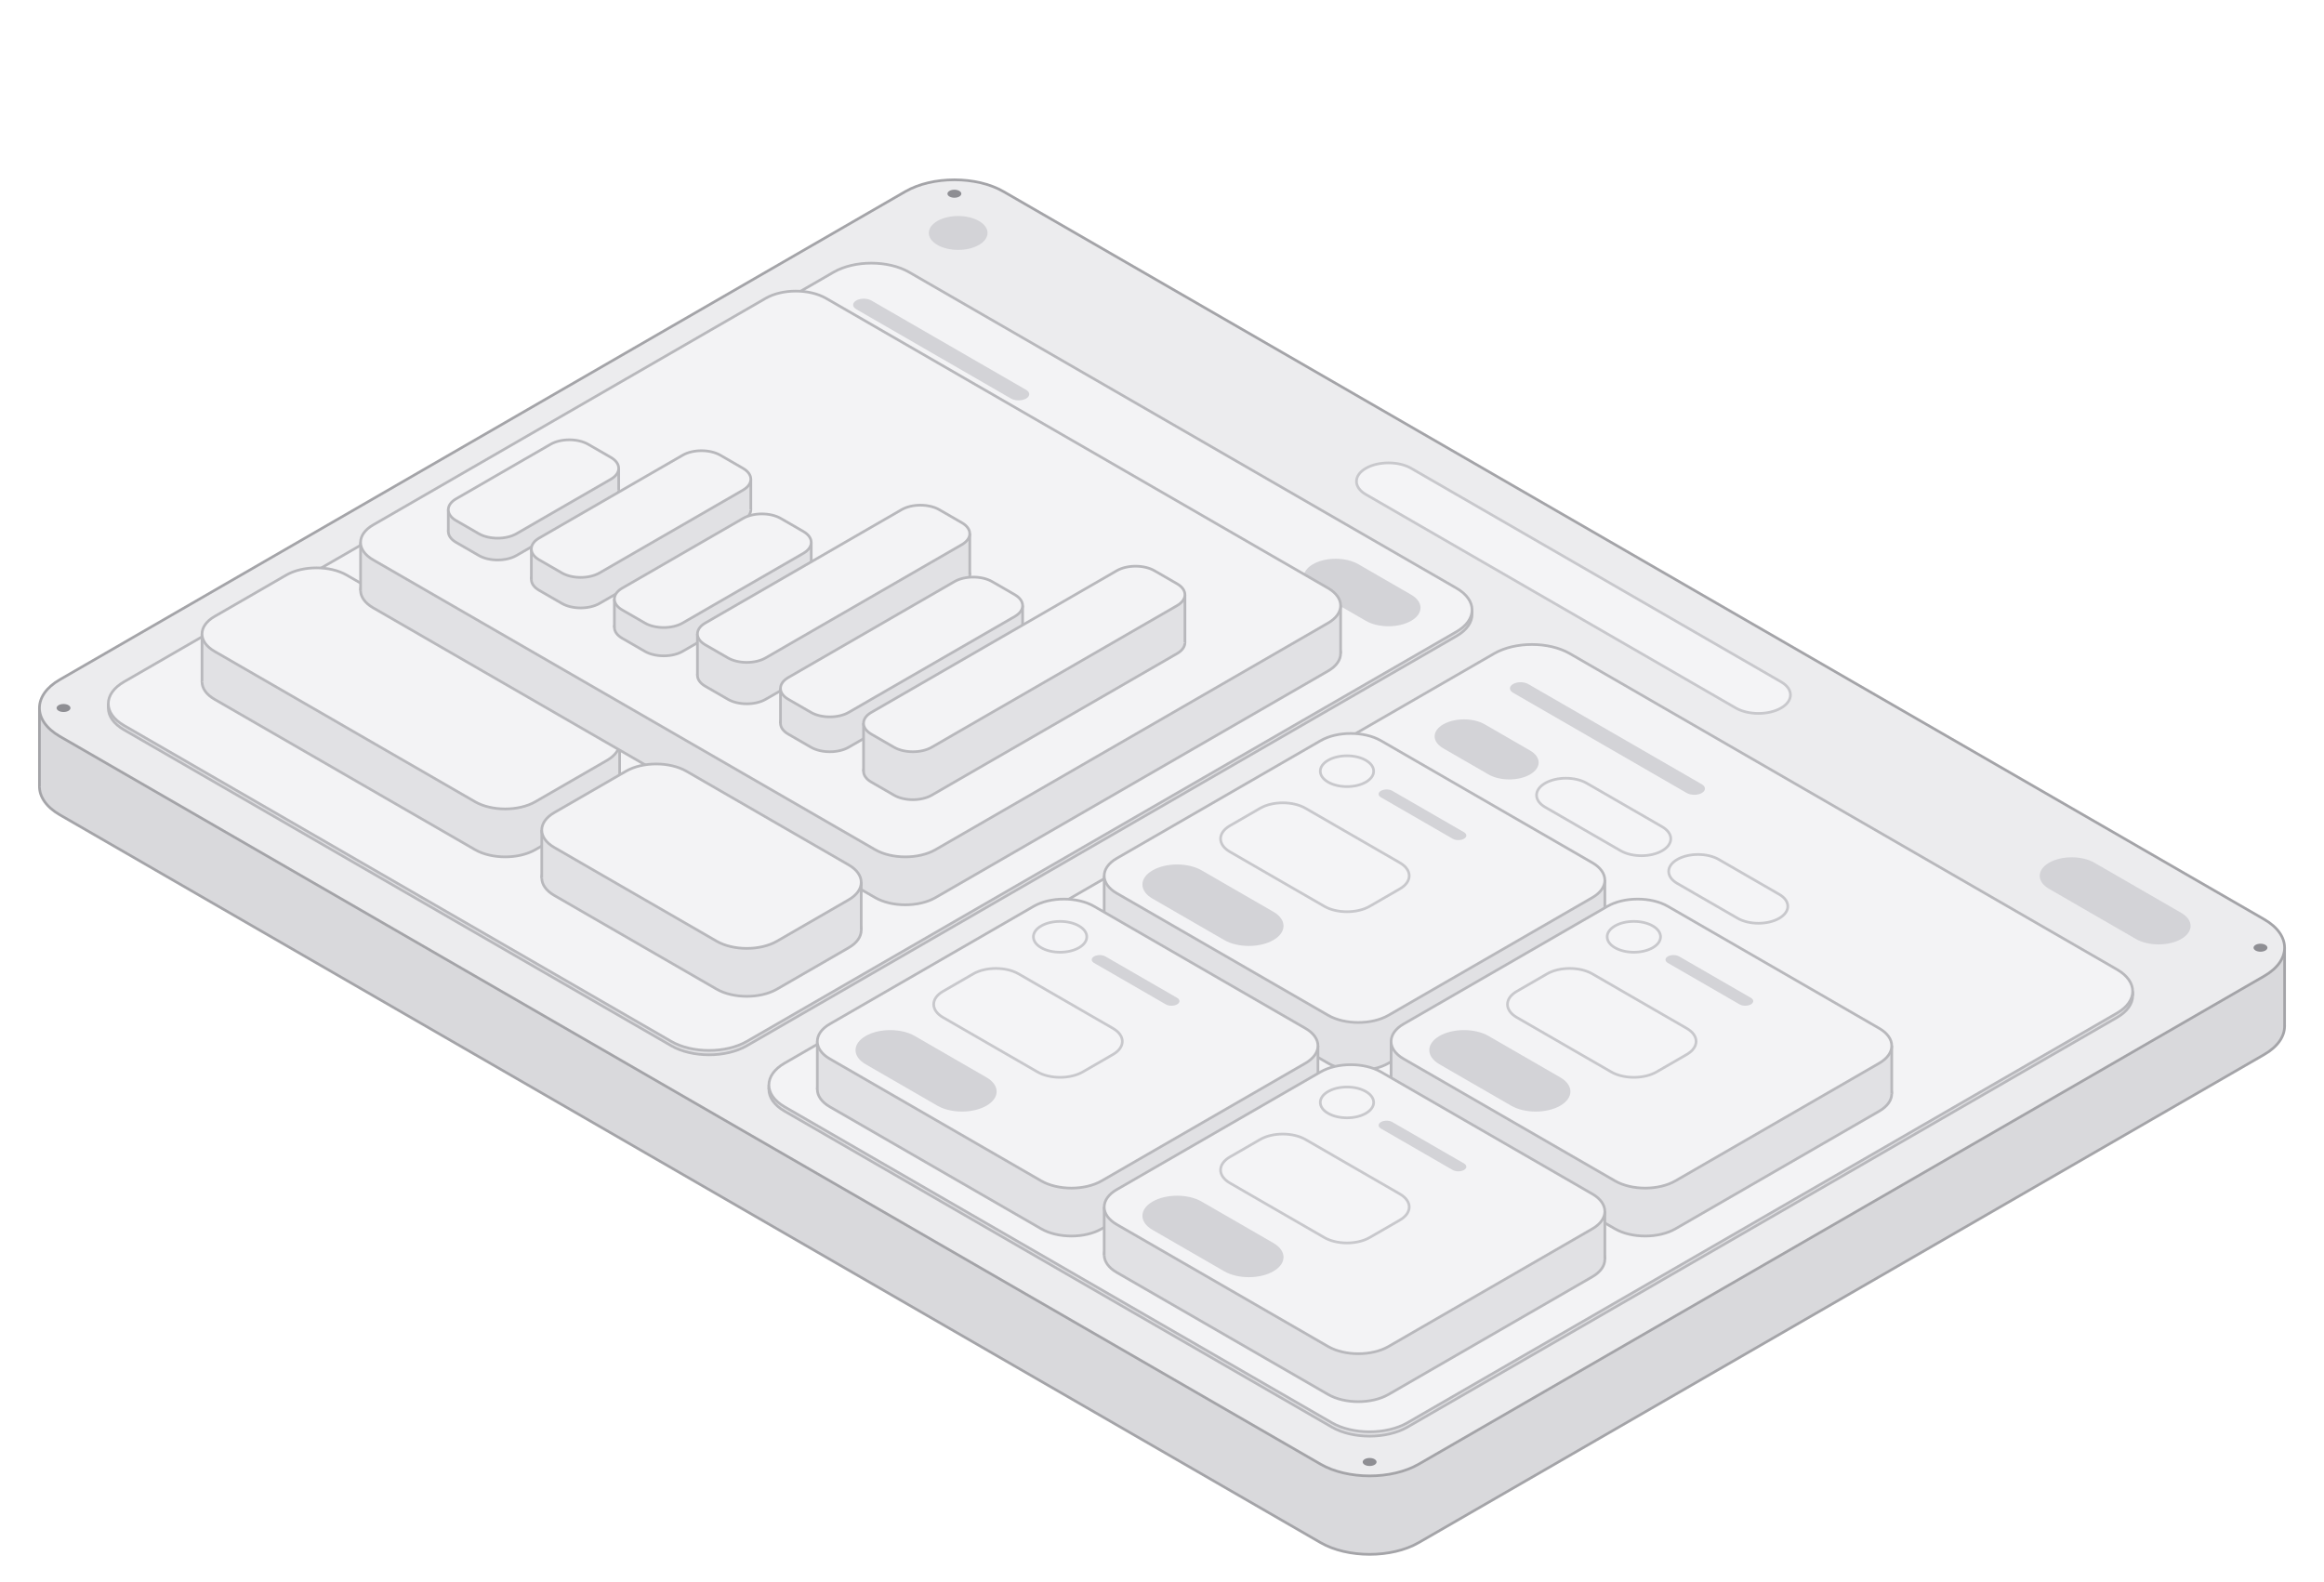
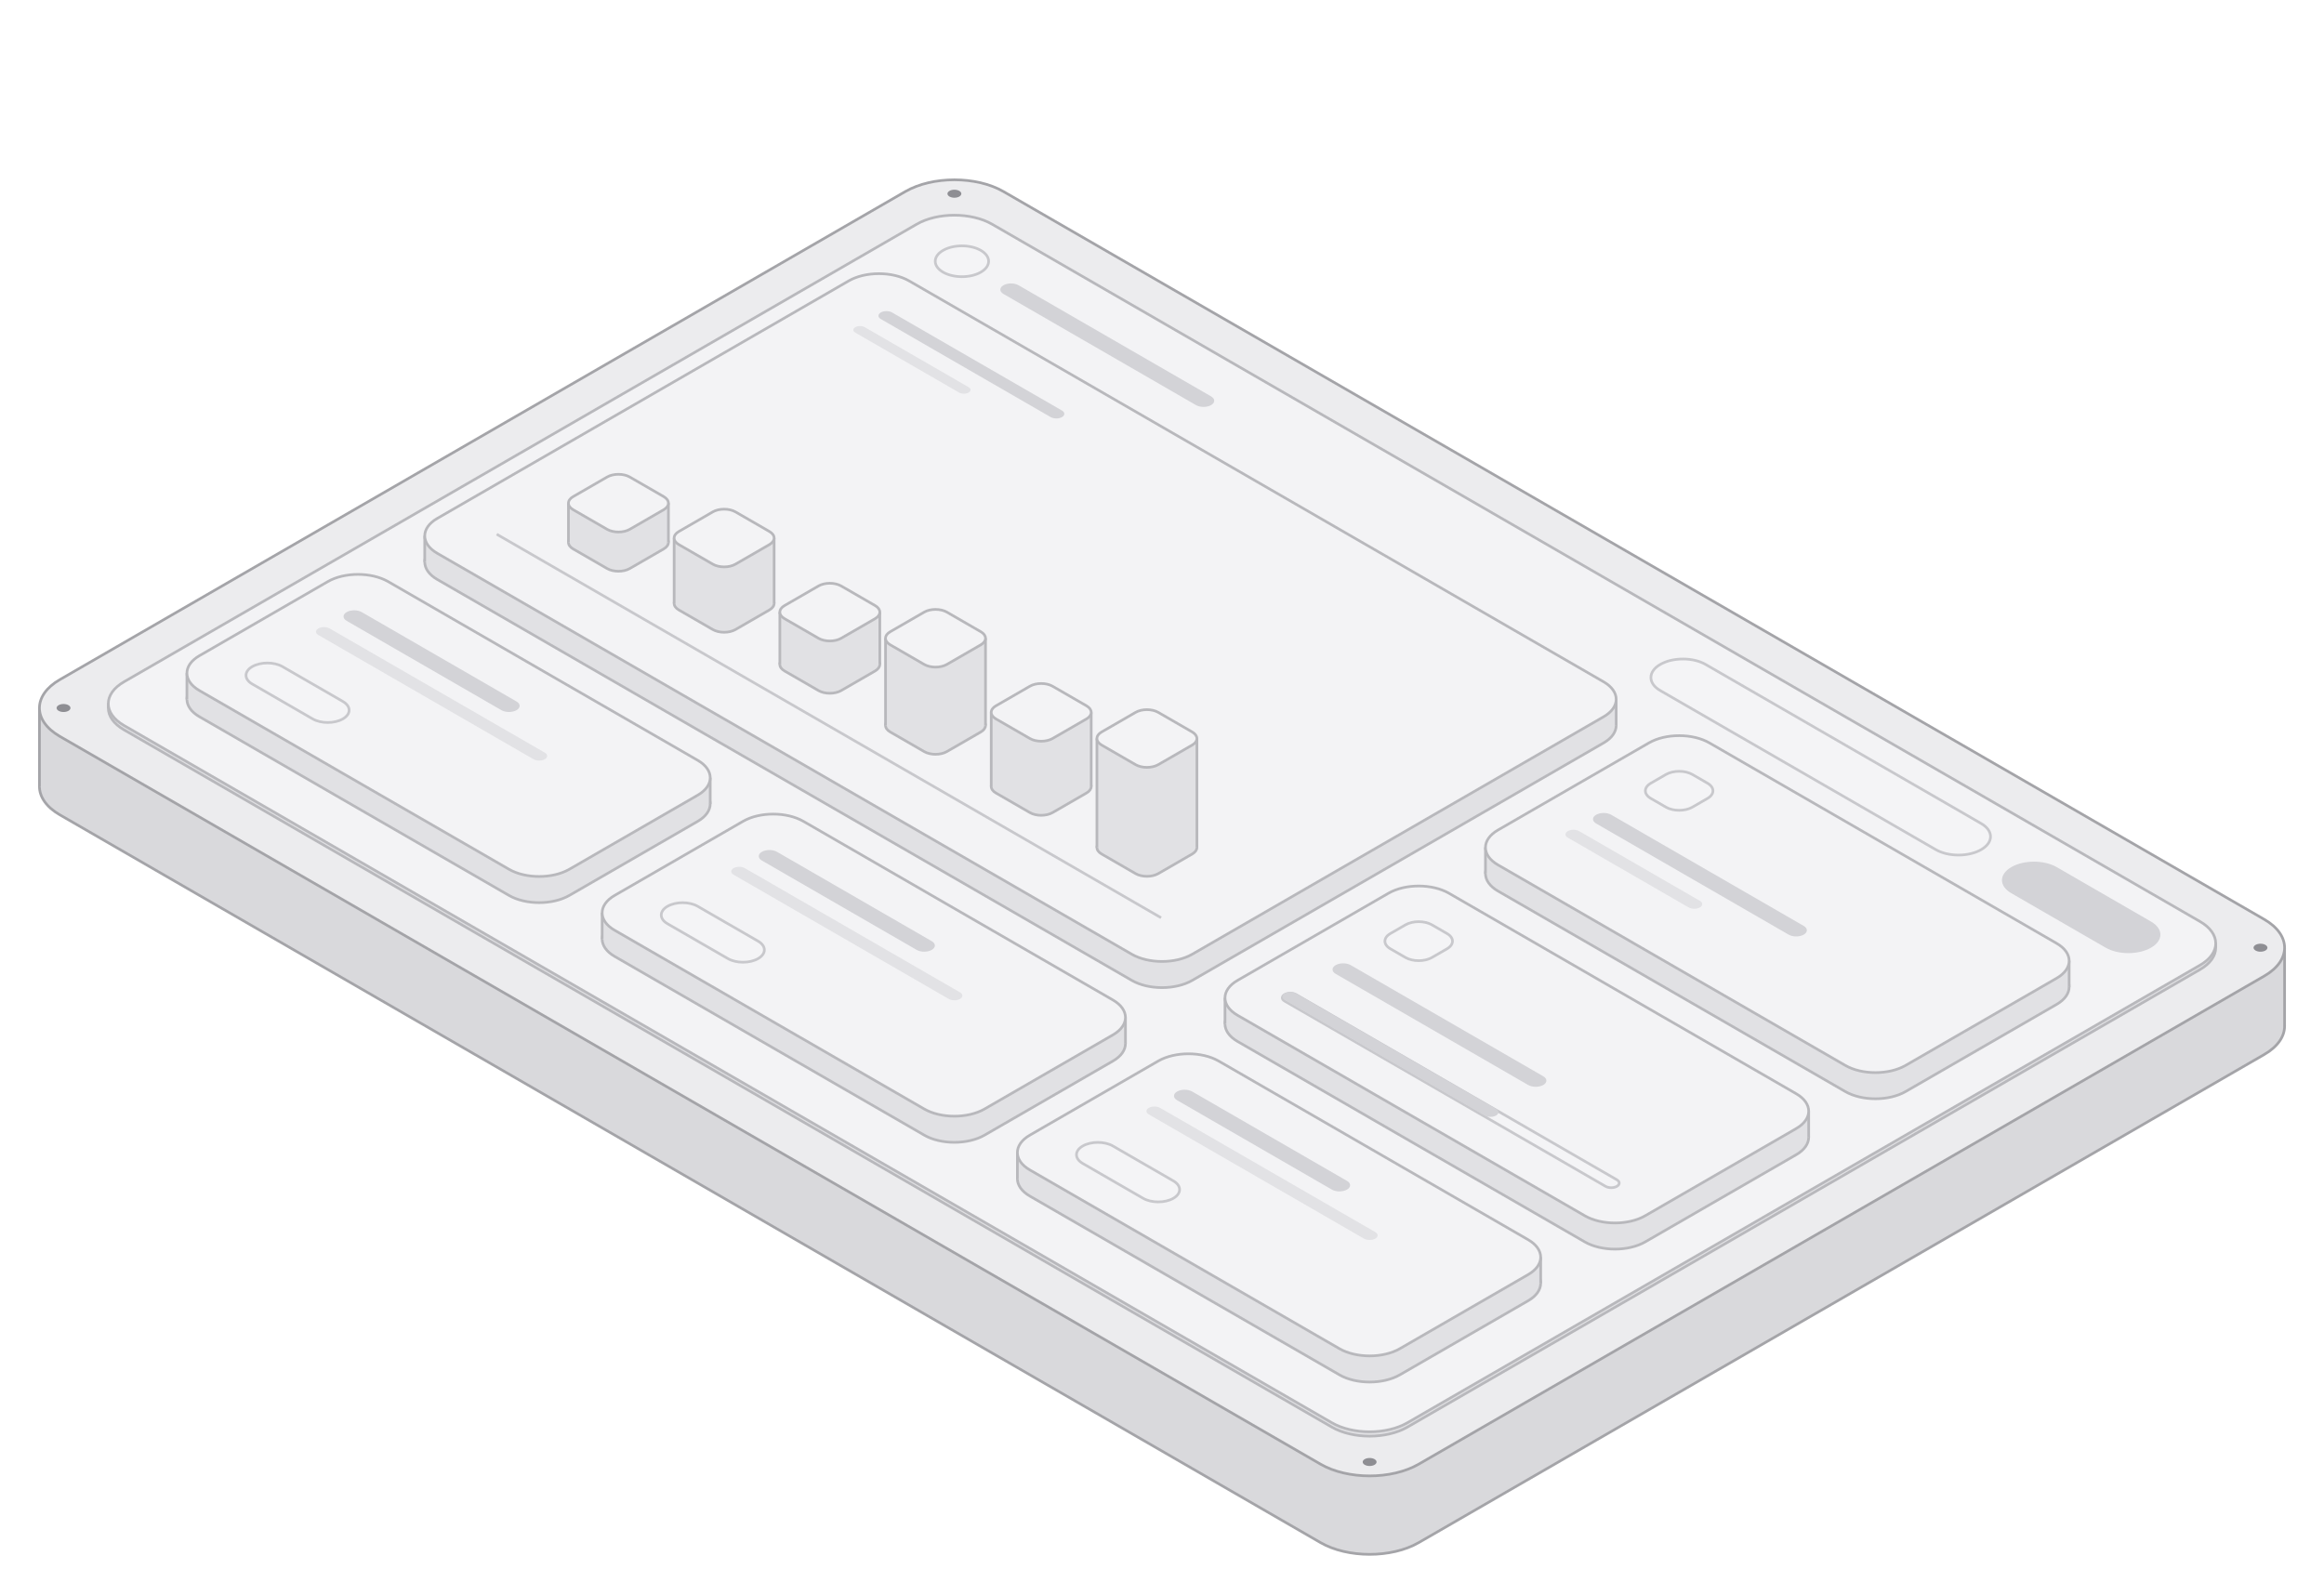
<svg xmlns="http://www.w3.org/2000/svg" viewBox="-435.34 -339.58 870.67 592.61" shape-rendering="geometricPrecision">
  <style>.l{stroke-width:1px}.l2{stroke-width:1.5px}@media (min-resolution:2dppx){.l{stroke-width:.5px}.l2{stroke-width:1px}}@media (min-resolution:3dppx){.l{stroke-width:.34px}.l2{stroke-width:.67px}}</style>
  <g transform="matrix(0.707107,0.408248,-0.707107,0.408248,-77.7817,-249.0315)">
    <rect x="0" y="0" width="720" height="500" rx="26" fill="#d9d9dc" stroke="#a4a4a8" class="l" vector-effect="non-scaling-stroke" />
  </g>
  <path d="M-420.566 -74.301L420.566 15.513L420.566 44.907L-420.566 -44.907Z" fill="#d9d9dc" />
  <path d="M-420.566 -74.301L-420.566 -44.907M420.566 15.513L420.566 44.907" stroke="#a4a4a8" class="l" vector-effect="non-scaling-stroke" />
  <g transform="matrix(0.707107,0.408248,-0.707107,0.408248,-77.7817,-278.4253)">
    <rect x="0" y="0" width="720" height="500" rx="26" fill="#ececee" stroke="#a4a4a8" class="l" vector-effect="non-scaling-stroke" />
  </g>
  <g transform="matrix(0.707107,0.408248,-0.707107,0.408248,-77.7817,-278.4253)">
    <circle cx="14" cy="14" r="2.6" fill="#8e8e93" />
    <circle cx="706" cy="14" r="2.6" fill="#8e8e93" />
    <circle cx="706" cy="486" r="2.6" fill="#8e8e93" />
    <circle cx="14" cy="486" r="2.6" fill="#8e8e93" />
  </g>
-   <g transform="matrix(0.707107,0.408248,-0.707107,0.408248,-77.7817,-279.2418)">
-     <rect x="23" y="21" width="22" height="22" rx="11" fill="#d3d3d7" />
+   <g transform="matrix(0.707107,0.408248,-0.707107,0.408248,-77.7817,-278.4253)">
+     <rect x="20" y="20" width="680" height="460" rx="20" fill="#e1e1e4" stroke="#b8b8bc" class="l" vector-effect="non-scaling-stroke" />
  </g>
-   <g transform="matrix(0.707107,0.408248,-0.707107,0.408248,-77.7817,-279.2418)">
-     <rect x="250" y="20" width="220" height="24" rx="12" fill="#f4f4f6" stroke="#c8c8cc" class="l" vector-effect="non-scaling-stroke" />
-   </g>
-   <g transform="matrix(0.707107,0.408248,-0.707107,0.408248,-77.7817,-279.2418)">
-     <rect x="612" y="20" width="70" height="24" rx="12" fill="#d3d3d7" />
-   </g>
-   <g transform="matrix(0.707107,0.408248,-0.707107,0.408248,-77.7817,-278.4253)">
-     <rect x="20" y="64" width="330" height="416" rx="20" fill="#e1e1e4" stroke="#b8b8bc" class="l" vector-effect="non-scaling-stroke" />
-   </g>
-   <path d="M-394.767 -75.934L116.167 -111.044L116.167 -109.411L-394.767 -74.301Z" fill="#e1e1e4" />
-   <path d="M-394.767 -75.934L-394.767 -74.301M116.167 -111.044L116.167 -109.411" stroke="#b8b8bc" class="l" vector-effect="non-scaling-stroke" />
+   <path d="M-394.767 -75.934L394.767 13.880L394.767 15.513L-394.767 -74.301Z" fill="#e1e1e4" />
+   <path d="M-394.767 -75.934L-394.767 -74.301M394.767 13.880L394.767 15.513" stroke="#b8b8bc" class="l" vector-effect="non-scaling-stroke" />
  <g transform="matrix(0.707107,0.408248,-0.707107,0.408248,-77.7817,-280.0583)">
-     <rect x="20" y="64" width="330" height="416" rx="20" fill="#f3f3f5" stroke="#b8b8bc" class="l" vector-effect="non-scaling-stroke" />
-   </g>
-   <g transform="matrix(0.707107,0.408248,-0.707107,0.408248,-77.7817,-278.4253)">
-     <rect x="370" y="64" width="330" height="416" rx="20" fill="#e1e1e4" stroke="#b8b8bc" class="l" vector-effect="non-scaling-stroke" />
-   </g>
-   <path d="M-147.279 66.953L363.654 31.843L363.654 33.476L-147.279 68.586Z" fill="#e1e1e4" />
-   <path d="M-147.279 66.953L-147.279 68.586M363.654 31.843L363.654 33.476" stroke="#b8b8bc" class="l" vector-effect="non-scaling-stroke" />
-   <g transform="matrix(0.707107,0.408248,-0.707107,0.408248,-77.7817,-280.0583)">
-     <rect x="370" y="64" width="330" height="416" rx="20" fill="#f3f3f5" stroke="#b8b8bc" class="l" vector-effect="non-scaling-stroke" />
+     <rect x="20" y="20" width="680" height="460" rx="20" fill="#f3f3f5" stroke="#b8b8bc" class="l" vector-effect="non-scaling-stroke" />
  </g>
  <g transform="matrix(0.707107,0.408248,-0.707107,0.408248,-77.7817,-280.8748)">
-     <rect x="40" y="88" width="90" height="8" rx="4.0" fill="#d3d3d7" />
+     <rect x="40" y="36" width="20" height="20" rx="10" fill="#f4f4f6" stroke="#c8c8cc" class="l" vector-effect="non-scaling-stroke" />
  </g>
  <g transform="matrix(0.707107,0.408248,-0.707107,0.408248,-77.7817,-280.8748)">
-     <rect x="282" y="80" width="52" height="24" rx="12" fill="#d3d3d7" />
+     <rect x="72" y="42" width="110" height="8" rx="4" fill="#d3d3d7" />
  </g>
  <g transform="matrix(0.707107,0.408248,-0.707107,0.408248,-77.7817,-280.8748)">
-     <rect x="390" y="120" width="46" height="22" rx="11" fill="#d3d3d7" />
+     <rect x="420" y="34" width="170" height="24" rx="12" fill="#f4f4f6" stroke="#c8c8cc" class="l" vector-effect="non-scaling-stroke" />
+   </g>
+   <g transform="matrix(0.707107,0.408248,-0.707107,0.408248,-77.7817,-280.0583)">
+     <rect x="40" y="356" width="196" height="100" rx="16" fill="#e1e1e4" stroke="#b8b8bc" class="l" vector-effect="non-scaling-stroke" />
+   </g>
+   <path d="M-365.311 -87.365L-169.262 -48.173L-169.262 -38.375L-365.311 -77.567Z" fill="#e1e1e4" />
+   <path d="M-365.311 -87.365L-365.311 -77.567M-169.262 -48.173L-169.262 -38.375" stroke="#b8b8bc" class="l" vector-effect="non-scaling-stroke" />
+   <g transform="matrix(0.707107,0.408248,-0.707107,0.408248,-77.7817,-289.8563)">
+     <rect x="40" y="356" width="196" height="100" rx="16" fill="#f3f3f5" stroke="#b8b8bc" class="l" vector-effect="non-scaling-stroke" />
  </g>
  <g transform="matrix(0.707107,0.408248,-0.707107,0.408248,-77.7817,-280.8748)">
-     <rect x="390" y="90" width="100" height="8" rx="4.0" fill="#d3d3d7" />
-   </g>
-   <g transform="matrix(0.707107,0.408248,-0.707107,0.408248,-77.7817,-280.8748)">
-     <rect x="444" y="120" width="62" height="22" rx="11" fill="#f4f4f6" stroke="#c8c8cc" class="l" vector-effect="non-scaling-stroke" />
+     <rect x="606" y="34" width="74" height="24" rx="12" fill="#d3d3d7" />
  </g>
  <g transform="matrix(0.707107,0.408248,-0.707107,0.408248,-77.7817,-280.0583)">
-     <rect x="36" y="374" width="170" height="70" rx="16" fill="#e1e1e4" stroke="#b8b8bc" class="l" vector-effect="non-scaling-stroke" />
+     <rect x="40" y="80" width="400" height="250" rx="16" fill="#e1e1e4" stroke="#b8b8bc" class="l" vector-effect="non-scaling-stroke" />
  </g>
-   <path d="M-359.654 -102.062L-203.203 -61.237L-203.203 -43.274L-359.654 -84.099Z" fill="#e1e1e4" />
-   <path d="M-359.654 -102.062L-359.654 -84.099M-203.203 -61.237L-203.203 -43.274" stroke="#b8b8bc" class="l" vector-effect="non-scaling-stroke" />
-   <g transform="matrix(0.707107,0.408248,-0.707107,0.408248,-77.7817,-298.0213)">
-     <rect x="36" y="374" width="170" height="70" rx="16" fill="#f3f3f5" stroke="#b8b8bc" class="l" vector-effect="non-scaling-stroke" />
+   <path d="M-276.215 -138.804L170.149 -77.567L170.149 -67.769L-276.215 -129.006Z" fill="#e1e1e4" />
+   <path d="M-276.215 -138.804L-276.215 -129.006M170.149 -77.567L170.149 -67.769" stroke="#b8b8bc" class="l" vector-effect="non-scaling-stroke" />
+   <g transform="matrix(0.707107,0.408248,-0.707107,0.408248,-77.7817,-289.8563)">
+     <rect x="40" y="80" width="400" height="250" rx="16" fill="#f3f3f5" stroke="#b8b8bc" class="l" vector-effect="non-scaling-stroke" />
  </g>
  <g transform="matrix(0.707107,0.408248,-0.707107,0.408248,-77.7817,-280.0583)">
-     <rect x="36" y="120" width="298" height="240" rx="16" fill="#e1e1e4" stroke="#b8b8bc" class="l" vector-effect="non-scaling-stroke" />
+     <rect x="464" y="80" width="216" height="112" rx="16" fill="#e1e1e4" stroke="#b8b8bc" class="l" vector-effect="non-scaling-stroke" />
  </g>
-   <path d="M-300.257 -136.355L66.912 -112.677L66.912 -94.714L-300.257 -118.392Z" fill="#e1e1e4" />
-   <path d="M-300.257 -136.355L-300.257 -118.392M66.912 -112.677L66.912 -94.714" stroke="#b8b8bc" class="l" vector-effect="non-scaling-stroke" />
-   <g transform="matrix(0.707107,0.408248,-0.707107,0.408248,-77.7817,-298.0213)">
-     <rect x="36" y="120" width="298" height="240" rx="16" fill="#f3f3f5" stroke="#b8b8bc" class="l" vector-effect="non-scaling-stroke" />
-   </g>
-   <g transform="matrix(0.707107,0.408248,-0.707107,0.408248,-77.7817,-280.8748)">
-     <rect x="514" y="120" width="54" height="22" rx="11" fill="#f4f4f6" stroke="#c8c8cc" class="l" vector-effect="non-scaling-stroke" />
+   <path d="M121.179 -22.045L339.855 20.412L339.855 30.210L121.179 -12.247Z" fill="#e1e1e4" />
+   <path d="M121.179 -22.045L121.179 -12.247M339.855 20.412L339.855 30.210" stroke="#b8b8bc" class="l" vector-effect="non-scaling-stroke" />
+   <g transform="matrix(0.707107,0.408248,-0.707107,0.408248,-77.7817,-289.8563)">
+     <rect x="464" y="80" width="216" height="112" rx="16" fill="#f3f3f5" stroke="#b8b8bc" class="l" vector-effect="non-scaling-stroke" />
  </g>
  <g transform="matrix(0.707107,0.408248,-0.707107,0.408248,-77.7817,-280.0583)">
-     <rect x="216" y="374" width="118" height="70" rx="16" fill="#e1e1e4" stroke="#b8b8bc" class="l" vector-effect="non-scaling-stroke" />
+     <rect x="260" y="356" width="196" height="100" rx="16" fill="#e1e1e4" stroke="#b8b8bc" class="l" vector-effect="non-scaling-stroke" />
  </g>
-   <path d="M-232.375 -28.577L-112.693 -8.981L-112.693 8.981L-232.375 -10.614Z" fill="#e1e1e4" />
-   <path d="M-232.375 -28.577L-232.375 -10.614M-112.693 -8.981L-112.693 8.981" stroke="#b8b8bc" class="l" vector-effect="non-scaling-stroke" />
-   <g transform="matrix(0.707107,0.408248,-0.707107,0.408248,-77.7817,-298.0213)">
-     <rect x="216" y="374" width="118" height="70" rx="16" fill="#f3f3f5" stroke="#b8b8bc" class="l" vector-effect="non-scaling-stroke" />
+   <path d="M-209.747 2.449L-13.698 41.641L-13.698 51.439L-209.747 12.247Z" fill="#e1e1e4" />
+   <path d="M-209.747 2.449L-209.747 12.247M-13.698 41.641L-13.698 51.439" stroke="#b8b8bc" class="l" vector-effect="non-scaling-stroke" />
+   <g transform="matrix(0.707107,0.408248,-0.707107,0.408248,-77.7817,-289.8563)">
+     <rect x="260" y="356" width="196" height="100" rx="16" fill="#f3f3f5" stroke="#b8b8bc" class="l" vector-effect="non-scaling-stroke" />
  </g>
  <g transform="matrix(0.707107,0.408248,-0.707107,0.408248,-77.7817,-280.0583)">
-     <rect x="386" y="176" width="144" height="140" rx="16" fill="#e1e1e4" stroke="#b8b8bc" class="l" vector-effect="non-scaling-stroke" />
+     <rect x="464" y="218" width="216" height="112" rx="16" fill="#e1e1e4" stroke="#b8b8bc" class="l" vector-effect="non-scaling-stroke" />
  </g>
-   <path d="M-21.657 -11.431L165.907 -9.798L165.907 8.165L-21.657 6.532Z" fill="#e1e1e4" />
-   <path d="M-21.657 -11.431L-21.657 6.532M165.907 -9.798L165.907 8.165" stroke="#b8b8bc" class="l" vector-effect="non-scaling-stroke" />
-   <g transform="matrix(0.707107,0.408248,-0.707107,0.408248,-77.7817,-298.0213)">
-     <rect x="386" y="176" width="144" height="140" rx="16" fill="#f3f3f5" stroke="#b8b8bc" class="l" vector-effect="non-scaling-stroke" />
+   <path d="M23.598 34.293L242.274 76.751L242.274 86.549L23.598 44.091Z" fill="#e1e1e4" />
+   <path d="M23.598 34.293L23.598 44.091M242.274 76.751L242.274 86.549" stroke="#b8b8bc" class="l" vector-effect="non-scaling-stroke" />
+   <g transform="matrix(0.707107,0.408248,-0.707107,0.408248,-77.7817,-289.8563)">
+     <rect x="464" y="218" width="216" height="112" rx="16" fill="#f3f3f5" stroke="#b8b8bc" class="l" vector-effect="non-scaling-stroke" />
  </g>
  <g transform="matrix(0.707107,0.408248,-0.707107,0.408248,-77.7817,-280.0583)">
-     <rect x="538" y="176" width="144" height="140" rx="16" fill="#e1e1e4" stroke="#b8b8bc" class="l" vector-effect="non-scaling-stroke" />
+     <rect x="480" y="356" width="196" height="100" rx="16" fill="#e1e1e4" stroke="#b8b8bc" class="l" vector-effect="non-scaling-stroke" />
  </g>
-   <path d="M85.823 50.623L273.387 52.256L273.387 70.219L85.823 68.586Z" fill="#e1e1e4" />
-   <path d="M85.823 50.623L85.823 68.586M273.387 52.256L273.387 70.219" stroke="#b8b8bc" class="l" vector-effect="non-scaling-stroke" />
-   <g transform="matrix(0.707107,0.408248,-0.707107,0.408248,-77.7817,-298.0213)">
-     <rect x="538" y="176" width="144" height="140" rx="16" fill="#f3f3f5" stroke="#b8b8bc" class="l" vector-effect="non-scaling-stroke" />
+   <path d="M-54.184 92.264L141.865 131.456L141.865 141.254L-54.184 102.062Z" fill="#e1e1e4" />
+   <path d="M-54.184 92.264L-54.184 102.062M141.865 131.456L141.865 141.254" stroke="#b8b8bc" class="l" vector-effect="non-scaling-stroke" />
+   <g transform="matrix(0.707107,0.408248,-0.707107,0.408248,-77.7817,-289.8563)">
+     <rect x="480" y="356" width="196" height="100" rx="16" fill="#f3f3f5" stroke="#b8b8bc" class="l" vector-effect="non-scaling-stroke" />
  </g>
-   <g transform="matrix(0.707107,0.408248,-0.707107,0.408248,-77.7817,-280.0583)">
-     <rect x="386" y="328" width="144" height="140" rx="16" fill="#e1e1e4" stroke="#b8b8bc" class="l" vector-effect="non-scaling-stroke" />
+   <g transform="matrix(0.707107,0.408248,-0.707107,0.408248,-77.7817,-290.6728)">
+     <rect x="64" y="114" width="60" height="5" rx="2.5" fill="#e2e2e5" />
  </g>
-   <path d="M-129.137 50.623L58.426 52.256L58.426 70.219L-129.137 68.586Z" fill="#e1e1e4" />
-   <path d="M-129.137 50.623L-129.137 68.586M58.426 52.256L58.426 70.219" stroke="#b8b8bc" class="l" vector-effect="non-scaling-stroke" />
-   <g transform="matrix(0.707107,0.408248,-0.707107,0.408248,-77.7817,-298.0213)">
-     <rect x="386" y="328" width="144" height="140" rx="16" fill="#f3f3f5" stroke="#b8b8bc" class="l" vector-effect="non-scaling-stroke" />
+   <g transform="matrix(0.707107,0.408248,-0.707107,0.408248,-77.7817,-290.6728)">
+     <rect x="64" y="100" width="96" height="6" rx="3" fill="#d3d3d7" />
  </g>
-   <g transform="matrix(0.707107,0.408248,-0.707107,0.408248,-77.7817,-280.0583)">
-     <rect x="538" y="328" width="144" height="140" rx="16" fill="#e1e1e4" stroke="#b8b8bc" class="l" vector-effect="non-scaling-stroke" />
+   <g transform="matrix(0.707107,0.408248,-0.707107,0.408248,-77.7817,-289.8563)">
+     <rect x="84" y="262" width="30" height="30" rx="6" fill="#e1e1e4" stroke="#b8b8bc" class="l" vector-effect="non-scaling-stroke" />
  </g>
-   <path d="M-21.657 112.677L165.907 114.310L165.907 132.272L-21.657 130.639Z" fill="#e1e1e4" />
-   <path d="M-21.657 112.677L-21.657 130.639M165.907 114.310L165.907 132.272" stroke="#b8b8bc" class="l" vector-effect="non-scaling-stroke" />
-   <g transform="matrix(0.707107,0.408248,-0.707107,0.408248,-77.7817,-298.0213)">
-     <rect x="538" y="328" width="144" height="140" rx="16" fill="#f3f3f5" stroke="#b8b8bc" class="l" vector-effect="non-scaling-stroke" />
+   <path d="M-222.375 -151.052L-184.919 -151.052L-184.919 -136.355L-222.375 -136.355Z" fill="#e1e1e4" />
+   <path d="M-222.375 -151.052L-222.375 -136.355M-184.919 -151.052L-184.919 -136.355" stroke="#b8b8bc" class="l" vector-effect="non-scaling-stroke" />
+   <g transform="matrix(0.707107,0.408248,-0.707107,0.408248,-77.7817,-304.5532)">
+     <rect x="84" y="262" width="30" height="30" rx="6" fill="#f3f3f5" stroke="#b8b8bc" class="l" vector-effect="non-scaling-stroke" />
  </g>
-   <g transform="matrix(0.707107,0.408248,-0.707107,0.408248,-77.7817,-298.0213)">
-     <rect x="56" y="260" width="32" height="70" rx="10" fill="#e1e1e4" stroke="#b8b8bc" class="l" vector-effect="non-scaling-stroke" />
+   <g transform="matrix(0.707107,0.408248,-0.707107,0.408248,-77.7817,-289.8563)">
+     <rect x="140" y="262" width="30" height="30" rx="6" fill="#e1e1e4" stroke="#b8b8bc" class="l" vector-effect="non-scaling-stroke" />
  </g>
-   <path d="M-267.387 -148.602L-203.546 -164.116L-203.546 -155.951L-267.387 -140.437Z" fill="#e1e1e4" />
-   <path d="M-267.387 -148.602L-267.387 -140.437M-203.546 -164.116L-203.546 -155.951" stroke="#b8b8bc" class="l" vector-effect="non-scaling-stroke" />
-   <g transform="matrix(0.707107,0.408248,-0.707107,0.408248,-77.7817,-306.1862)">
-     <rect x="56" y="260" width="32" height="70" rx="10" fill="#f3f3f5" stroke="#b8b8bc" class="l" vector-effect="non-scaling-stroke" />
+   <path d="M-182.777 -137.988L-145.321 -137.988L-145.321 -113.493L-182.777 -113.493Z" fill="#e1e1e4" />
+   <path d="M-182.777 -137.988L-182.777 -113.493M-145.321 -137.988L-145.321 -113.493" stroke="#b8b8bc" class="l" vector-effect="non-scaling-stroke" />
+   <g transform="matrix(0.707107,0.408248,-0.707107,0.408248,-77.7817,-314.3512)">
+     <rect x="140" y="262" width="30" height="30" rx="6" fill="#f3f3f5" stroke="#b8b8bc" class="l" vector-effect="non-scaling-stroke" />
  </g>
-   <g transform="matrix(0.707107,0.408248,-0.707107,0.408248,-77.7817,-298.0213)">
-     <rect x="100" y="234" width="32" height="96" rx="10" fill="#e1e1e4" stroke="#b8b8bc" class="l" vector-effect="non-scaling-stroke" />
+   <g transform="matrix(0.707107,0.408248,-0.707107,0.408248,-77.7817,-289.8563)">
+     <rect x="196" y="262" width="30" height="30" rx="6" fill="#e1e1e4" stroke="#b8b8bc" class="l" vector-effect="non-scaling-stroke" />
  </g>
-   <path d="M-236.274 -133.905L-154.049 -160.033L-154.049 -148.602L-236.274 -122.474Z" fill="#e1e1e4" />
-   <path d="M-236.274 -133.905L-236.274 -122.474M-154.049 -160.033L-154.049 -148.602" stroke="#b8b8bc" class="l" vector-effect="non-scaling-stroke" />
+   <path d="M-143.179 -110.227L-105.723 -110.227L-105.723 -90.631L-143.179 -90.631Z" fill="#e1e1e4" />
+   <path d="M-143.179 -110.227L-143.179 -90.631M-105.723 -110.227L-105.723 -90.631" stroke="#b8b8bc" class="l" vector-effect="non-scaling-stroke" />
  <g transform="matrix(0.707107,0.408248,-0.707107,0.408248,-77.7817,-309.4522)">
-     <rect x="100" y="234" width="32" height="96" rx="10" fill="#f3f3f5" stroke="#b8b8bc" class="l" vector-effect="non-scaling-stroke" />
+     <rect x="196" y="262" width="30" height="30" rx="6" fill="#f3f3f5" stroke="#b8b8bc" class="l" vector-effect="non-scaling-stroke" />
  </g>
-   <g transform="matrix(0.707107,0.408248,-0.707107,0.408248,-77.7817,-298.0213)">
-     <rect x="144" y="246" width="32" height="84" rx="10" fill="#e1e1e4" stroke="#b8b8bc" class="l" vector-effect="non-scaling-stroke" />
+   <g transform="matrix(0.707107,0.408248,-0.707107,0.408248,-77.7817,-290.6728)">
+     <rect x="60" y="378" width="90" height="8" rx="4" fill="#d3d3d7" />
  </g>
-   <path d="M-205.161 -115.126L-131.421 -136.355L-131.421 -125.740L-205.161 -104.512Z" fill="#e1e1e4" />
-   <path d="M-205.161 -115.126L-205.161 -104.512M-131.421 -136.355L-131.421 -125.740" stroke="#b8b8bc" class="l" vector-effect="non-scaling-stroke" />
-   <g transform="matrix(0.707107,0.408248,-0.707107,0.408248,-77.7817,-308.6357)">
-     <rect x="144" y="246" width="32" height="84" rx="10" fill="#f3f3f5" stroke="#b8b8bc" class="l" vector-effect="non-scaling-stroke" />
+   <g transform="matrix(0.707107,0.408248,-0.707107,0.408248,-77.7817,-290.6728)">
+     <rect x="60" y="424" width="48" height="16" rx="8" fill="#f4f4f6" stroke="#c8c8cc" class="l" vector-effect="non-scaling-stroke" />
  </g>
-   <g transform="matrix(0.707107,0.408248,-0.707107,0.408248,-77.7817,-298.0213)">
-     <rect x="188" y="206" width="32" height="124" rx="10" fill="#e1e1e4" stroke="#b8b8bc" class="l" vector-effect="non-scaling-stroke" />
+   <g transform="matrix(0.707107,0.408248,-0.707107,0.408248,-77.7817,-289.8563)">
+     <rect x="252" y="262" width="30" height="30" rx="6" fill="#e1e1e4" stroke="#b8b8bc" class="l" vector-effect="non-scaling-stroke" />
  </g>
-   <path d="M-174.049 -102.062L-72.024 -139.621L-72.024 -124.107L-174.049 -86.549Z" fill="#e1e1e4" />
-   <path d="M-174.049 -102.062L-174.049 -86.549M-72.024 -139.621L-72.024 -124.107" stroke="#b8b8bc" class="l" vector-effect="non-scaling-stroke" />
-   <g transform="matrix(0.707107,0.408248,-0.707107,0.408248,-77.7817,-313.5347)">
-     <rect x="188" y="206" width="32" height="124" rx="10" fill="#f3f3f5" stroke="#b8b8bc" class="l" vector-effect="non-scaling-stroke" />
+   <path d="M-103.581 -100.429L-66.125 -100.429L-66.125 -67.769L-103.581 -67.769Z" fill="#e1e1e4" />
+   <path d="M-103.581 -100.429L-103.581 -67.769M-66.125 -100.429L-66.125 -67.769" stroke="#b8b8bc" class="l" vector-effect="non-scaling-stroke" />
+   <g transform="matrix(0.707107,0.408248,-0.707107,0.408248,-77.7817,-322.5161)">
+     <rect x="252" y="262" width="30" height="30" rx="6" fill="#f3f3f5" stroke="#b8b8bc" class="l" vector-effect="non-scaling-stroke" />
  </g>
-   <g transform="matrix(0.707107,0.408248,-0.707107,0.408248,-77.7817,-298.0213)">
-     <rect x="232" y="222" width="32" height="108" rx="10" fill="#e1e1e4" stroke="#b8b8bc" class="l" vector-effect="non-scaling-stroke" />
+   <g transform="matrix(0.707107,0.408248,-0.707107,0.408248,-77.7817,-290.6728)">
+     <rect x="60" y="394" width="120" height="6" rx="3" fill="#e2e2e5" />
  </g>
-   <path d="M-142.936 -81.650L-52.225 -112.677L-52.225 -99.613L-142.936 -68.586Z" fill="#e1e1e4" />
-   <path d="M-142.936 -81.650L-142.936 -68.586M-52.225 -112.677L-52.225 -99.613" stroke="#b8b8bc" class="l" vector-effect="non-scaling-stroke" />
-   <g transform="matrix(0.707107,0.408248,-0.707107,0.408248,-77.7817,-311.0852)">
-     <rect x="232" y="222" width="32" height="108" rx="10" fill="#f3f3f5" stroke="#b8b8bc" class="l" vector-effect="non-scaling-stroke" />
+   <g transform="matrix(0.707107,0.408248,-0.707107,0.408248,-77.7817,-290.6728)">
+     <rect x="484" y="100" width="22" height="22" rx="7" fill="#f4f4f6" stroke="#c8c8cc" class="l" vector-effect="non-scaling-stroke" />
  </g>
-   <g transform="matrix(0.707107,0.408248,-0.707107,0.408248,-77.7817,-298.8377)">
-     <rect x="398" y="190" width="20" height="20" rx="10" fill="#f4f4f6" stroke="#c8c8cc" class="l" vector-effect="non-scaling-stroke" />
+   <g transform="matrix(0.707107,0.408248,-0.707107,0.408248,-77.7817,-289.8563)">
+     <rect x="308" y="262" width="30" height="30" rx="6" fill="#e1e1e4" stroke="#b8b8bc" class="l" vector-effect="non-scaling-stroke" />
  </g>
-   <g transform="matrix(0.707107,0.408248,-0.707107,0.408248,-77.7817,-298.0213)">
-     <rect x="276" y="180" width="32" height="150" rx="10" fill="#e1e1e4" stroke="#b8b8bc" class="l" vector-effect="non-scaling-stroke" />
+   <path d="M-63.983 -72.668L-26.527 -72.668L-26.527 -44.907L-63.983 -44.907Z" fill="#e1e1e4" />
+   <path d="M-63.983 -72.668L-63.983 -44.907M-26.527 -72.668L-26.527 -44.907" stroke="#b8b8bc" class="l" vector-effect="non-scaling-stroke" />
+   <g transform="matrix(0.707107,0.408248,-0.707107,0.408248,-77.7817,-317.6172)">
+     <rect x="308" y="262" width="30" height="30" rx="6" fill="#f3f3f5" stroke="#b8b8bc" class="l" vector-effect="non-scaling-stroke" />
  </g>
-   <path d="M-111.823 -68.586L8.586 -116.759L8.586 -98.796L-111.823 -50.623Z" fill="#e1e1e4" />
-   <path d="M-111.823 -68.586L-111.823 -50.623M8.586 -116.759L8.586 -98.796" stroke="#b8b8bc" class="l" vector-effect="non-scaling-stroke" />
-   <g transform="matrix(0.707107,0.408248,-0.707107,0.408248,-77.7817,-315.9842)">
-     <rect x="276" y="180" width="32" height="150" rx="10" fill="#f3f3f5" stroke="#b8b8bc" class="l" vector-effect="non-scaling-stroke" />
+   <g transform="matrix(0.707107,0.408248,-0.707107,0.408248,-77.7817,-289.8563)">
+     <rect x="364" y="262" width="30" height="30" rx="6" fill="#e1e1e4" stroke="#b8b8bc" class="l" vector-effect="non-scaling-stroke" />
  </g>
-   <g transform="matrix(0.707107,0.408248,-0.707107,0.408248,-77.7817,-298.8377)">
-     <rect x="426" y="197" width="44" height="6" rx="3.0" fill="#d3d3d7" />
+   <path d="M-24.385 -62.870L13.071 -62.870L13.071 -22.045L-24.385 -22.045Z" fill="#e1e1e4" />
+   <path d="M-24.385 -62.870L-24.385 -22.045M13.071 -62.870L13.071 -22.045" stroke="#b8b8bc" class="l" vector-effect="non-scaling-stroke" />
+   <g transform="matrix(0.707107,0.408248,-0.707107,0.408248,-77.7817,-330.6811)">
+     <rect x="364" y="262" width="30" height="30" rx="6" fill="#f3f3f5" stroke="#b8b8bc" class="l" vector-effect="non-scaling-stroke" />
  </g>
-   <g transform="matrix(0.707107,0.408248,-0.707107,0.408248,-77.7817,-298.8377)">
-     <rect x="402" y="228" width="74" height="40" rx="12" fill="#f4f4f6" stroke="#c8c8cc" class="l" vector-effect="non-scaling-stroke" />
+   <g transform="matrix(0.707107,0.408248,-0.707107,0.408248,-77.7817,-290.6728)">
+     <rect x="484" y="156" width="70" height="6" rx="3" fill="#e2e2e5" />
  </g>
-   <g transform="matrix(0.707107,0.408248,-0.707107,0.408248,-77.7817,-298.8377)">
-     <rect x="402" y="284" width="64" height="26" rx="13" fill="#d3d3d7" />
+   <g transform="matrix(0.707107,0.408248,-0.707107,0.408248,-77.7817,-290.6728)">
+     <path d="M64 306.5L416 306.5" stroke="#c8c8cc" class="l" vector-effect="non-scaling-stroke" />
  </g>
-   <g transform="matrix(0.707107,0.408248,-0.707107,0.408248,-77.7817,-298.8377)">
-     <rect x="550" y="190" width="20" height="20" rx="10" fill="#f4f4f6" stroke="#c8c8cc" class="l" vector-effect="non-scaling-stroke" />
+   <g transform="matrix(0.707107,0.408248,-0.707107,0.408248,-77.7817,-290.6728)">
+     <rect x="484" y="140" width="110" height="8" rx="4" fill="#d3d3d7" />
  </g>
-   <g transform="matrix(0.707107,0.408248,-0.707107,0.408248,-77.7817,-298.8377)">
-     <rect x="398" y="342" width="20" height="20" rx="10" fill="#f4f4f6" stroke="#c8c8cc" class="l" vector-effect="non-scaling-stroke" />
+   <g transform="matrix(0.707107,0.408248,-0.707107,0.408248,-77.7817,-290.6728)">
+     <rect x="280" y="378" width="90" height="8" rx="4" fill="#d3d3d7" />
  </g>
-   <g transform="matrix(0.707107,0.408248,-0.707107,0.408248,-77.7817,-298.8377)">
-     <rect x="426" y="349" width="44" height="6" rx="3.0" fill="#d3d3d7" />
+   <g transform="matrix(0.707107,0.408248,-0.707107,0.408248,-77.7817,-290.6728)">
+     <rect x="484" y="238" width="22" height="22" rx="7" fill="#f4f4f6" stroke="#c8c8cc" class="l" vector-effect="non-scaling-stroke" />
  </g>
-   <g transform="matrix(0.707107,0.408248,-0.707107,0.408248,-77.7817,-298.8377)">
-     <rect x="578" y="197" width="44" height="6" rx="3.0" fill="#d3d3d7" />
+   <g transform="matrix(0.707107,0.408248,-0.707107,0.408248,-77.7817,-290.6728)">
+     <rect x="280" y="424" width="48" height="16" rx="8" fill="#f4f4f6" stroke="#c8c8cc" class="l" vector-effect="non-scaling-stroke" />
  </g>
-   <g transform="matrix(0.707107,0.408248,-0.707107,0.408248,-77.7817,-298.8377)">
-     <rect x="554" y="228" width="74" height="40" rx="12" fill="#f4f4f6" stroke="#c8c8cc" class="l" vector-effect="non-scaling-stroke" />
+   <g transform="matrix(0.707107,0.408248,-0.707107,0.408248,-77.7817,-290.6728)">
+     <rect x="280" y="394" width="120" height="6" rx="3" fill="#e2e2e5" />
  </g>
-   <g transform="matrix(0.707107,0.408248,-0.707107,0.408248,-77.7817,-298.8377)">
-     <rect x="402" y="380" width="74" height="40" rx="12" fill="#f4f4f6" stroke="#c8c8cc" class="l" vector-effect="non-scaling-stroke" />
+   <g transform="matrix(0.707107,0.408248,-0.707107,0.408248,-77.7817,-290.6728)">
+     <rect x="484" y="278" width="110" height="8" rx="4" fill="#d3d3d7" />
  </g>
-   <g transform="matrix(0.707107,0.408248,-0.707107,0.408248,-77.7817,-298.8377)">
-     <rect x="554" y="284" width="64" height="26" rx="13" fill="#d3d3d7" />
+   <g transform="matrix(0.707107,0.408248,-0.707107,0.408248,-77.7817,-290.6728)">
+     <rect x="484" y="306" width="176" height="6" rx="3" fill="#f4f4f6" stroke="#c8c8cc" class="l" vector-effect="non-scaling-stroke" />
  </g>
-   <g transform="matrix(0.707107,0.408248,-0.707107,0.408248,-77.7817,-298.8377)">
-     <rect x="402" y="436" width="64" height="26" rx="13" fill="#d3d3d7" />
+   <g transform="matrix(0.707107,0.408248,-0.707107,0.408248,-77.7817,-290.6728)">
+     <rect x="500" y="378" width="90" height="8" rx="4" fill="#d3d3d7" />
  </g>
-   <g transform="matrix(0.707107,0.408248,-0.707107,0.408248,-77.7817,-298.8377)">
-     <rect x="550" y="342" width="20" height="20" rx="10" fill="#f4f4f6" stroke="#c8c8cc" class="l" vector-effect="non-scaling-stroke" />
+   <g transform="matrix(0.707107,0.408248,-0.707107,0.408248,-77.7817,-290.6728)">
+     <rect x="500" y="424" width="48" height="16" rx="8" fill="#f4f4f6" stroke="#c8c8cc" class="l" vector-effect="non-scaling-stroke" />
  </g>
-   <g transform="matrix(0.707107,0.408248,-0.707107,0.408248,-77.7817,-298.8377)">
-     <rect x="578" y="349" width="44" height="6" rx="3.0" fill="#d3d3d7" />
+   <g transform="matrix(0.707107,0.408248,-0.707107,0.408248,-77.7817,-290.6728)">
+     <rect x="500" y="394" width="120" height="6" rx="3" fill="#e2e2e5" />
  </g>
-   <g transform="matrix(0.707107,0.408248,-0.707107,0.408248,-77.7817,-298.8377)">
-     <rect x="554" y="380" width="74" height="40" rx="12" fill="#f4f4f6" stroke="#c8c8cc" class="l" vector-effect="non-scaling-stroke" />
-   </g>
-   <g transform="matrix(0.707107,0.408248,-0.707107,0.408248,-77.7817,-298.8377)">
-     <rect x="554" y="436" width="64" height="26" rx="13" fill="#d3d3d7" />
+   <g transform="matrix(0.707107,0.408248,-0.707107,0.408248,-77.7817,-291.081)">
+     <rect x="484" y="306" width="112" height="6" rx="3" fill="#d3d3d7" />
  </g>
</svg>
